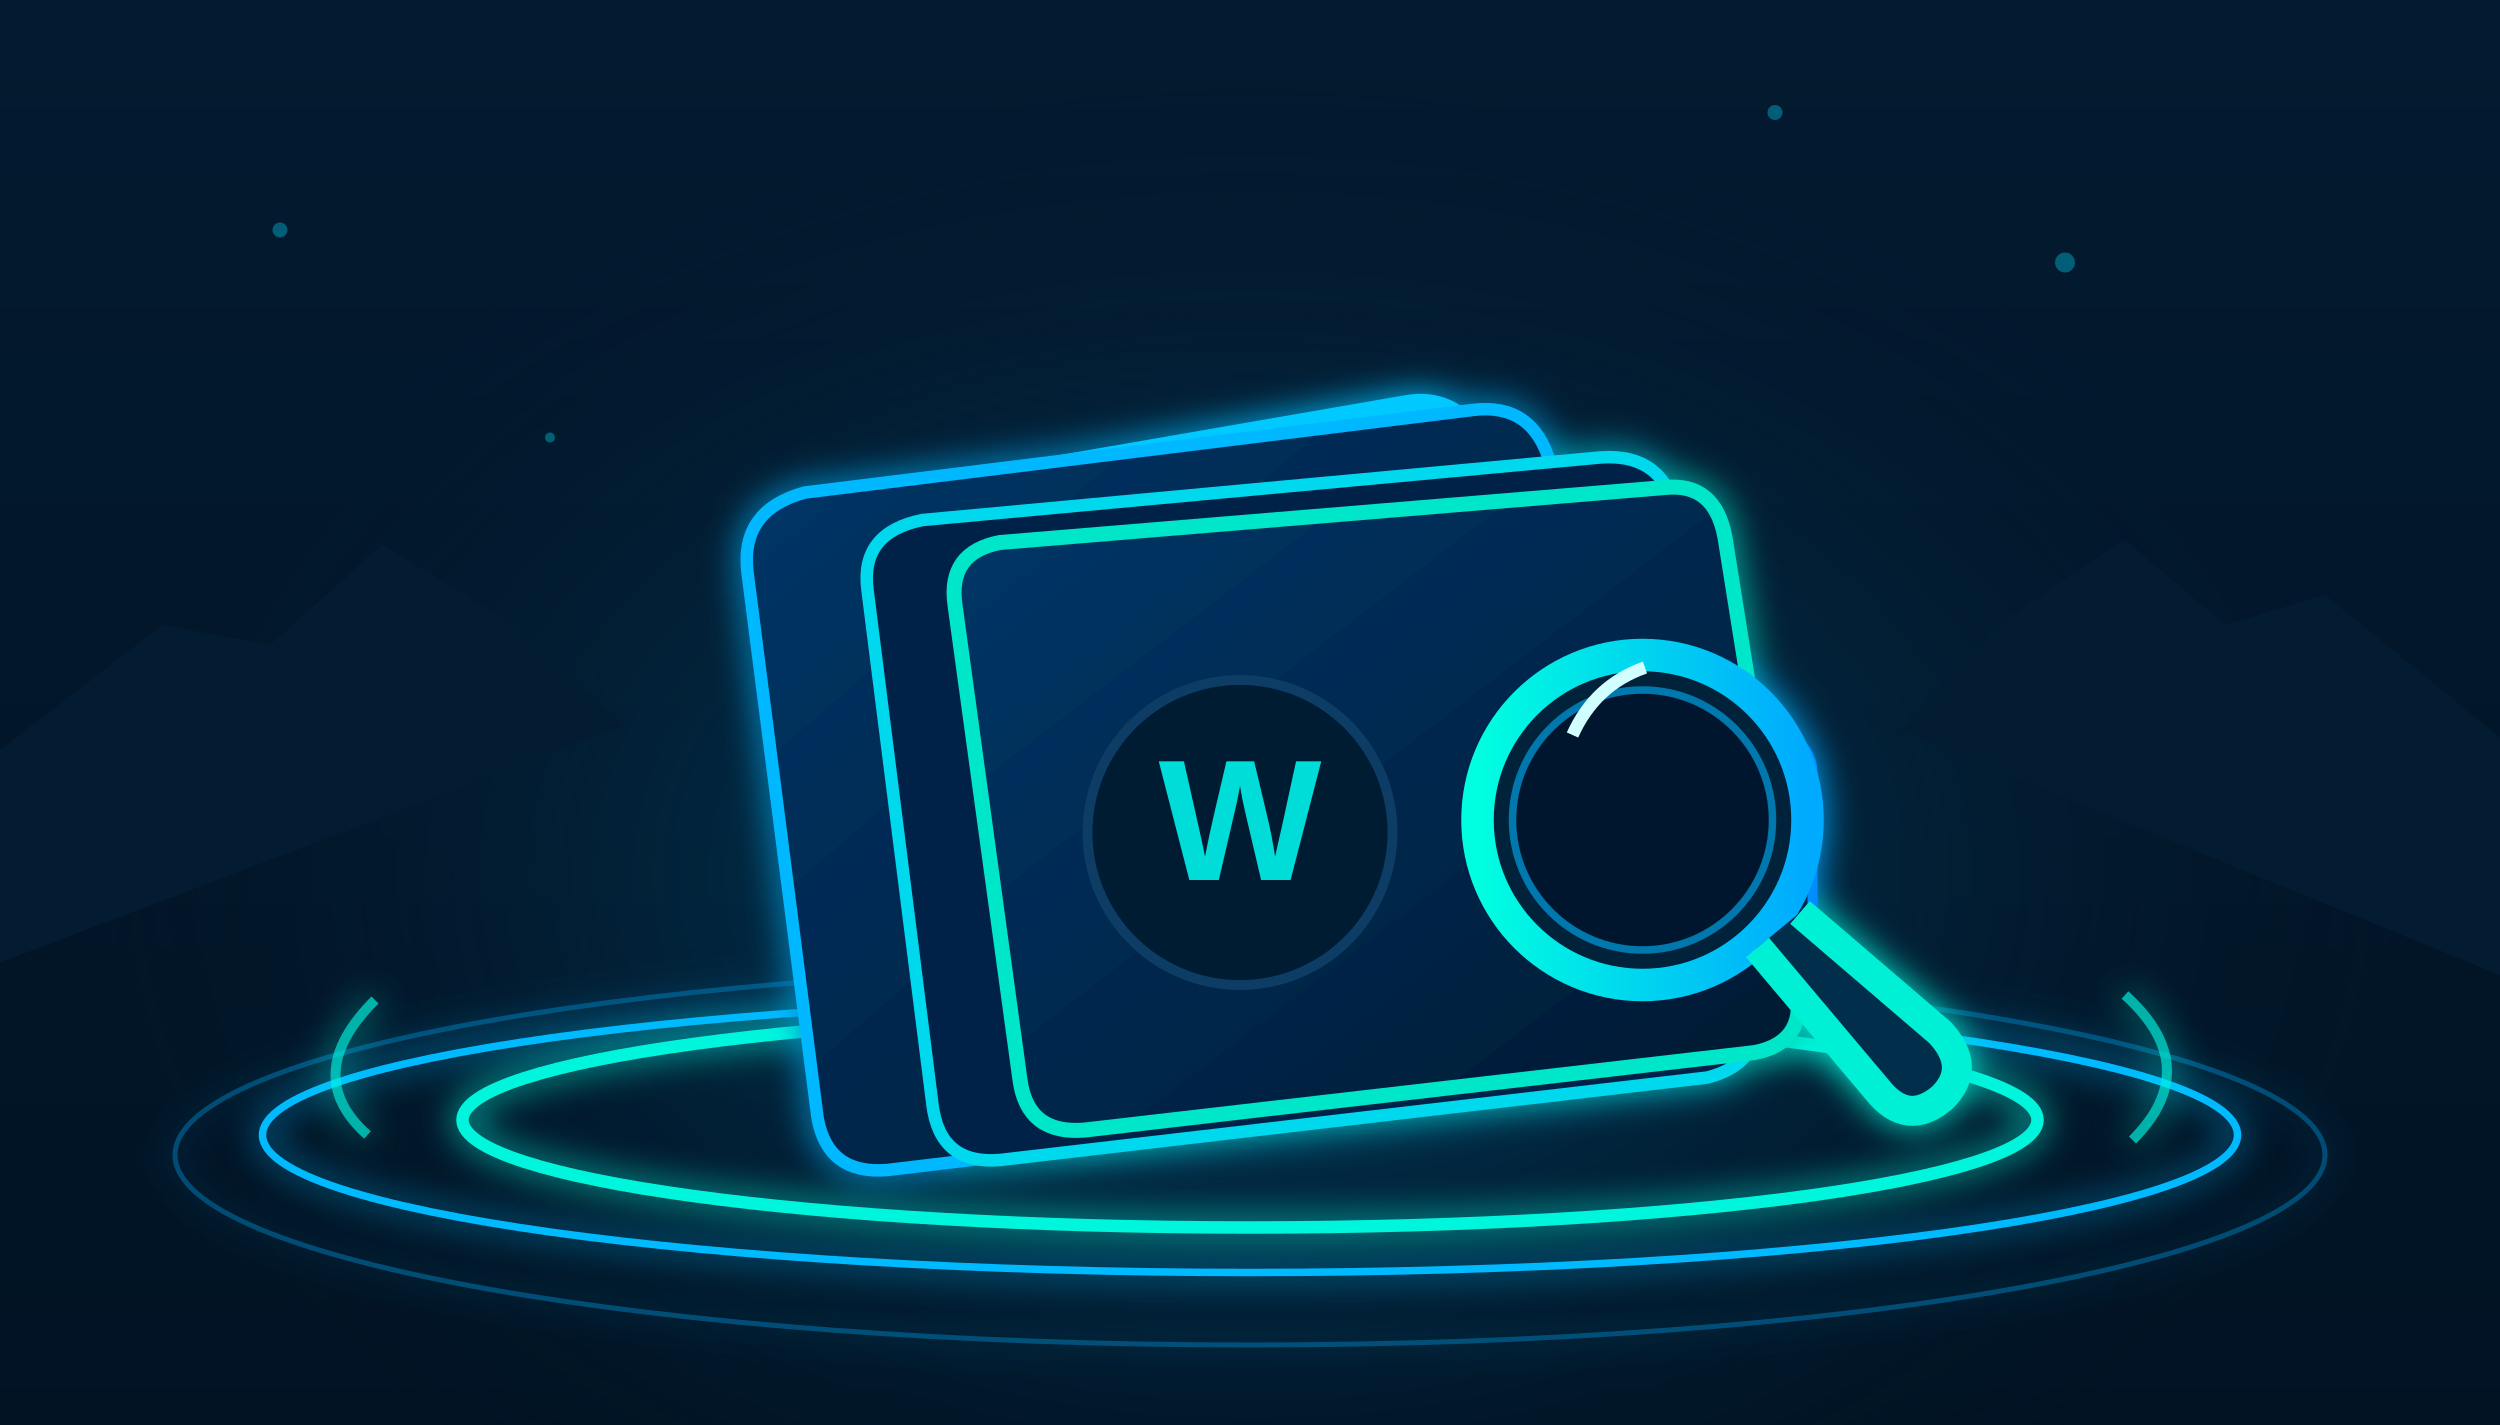
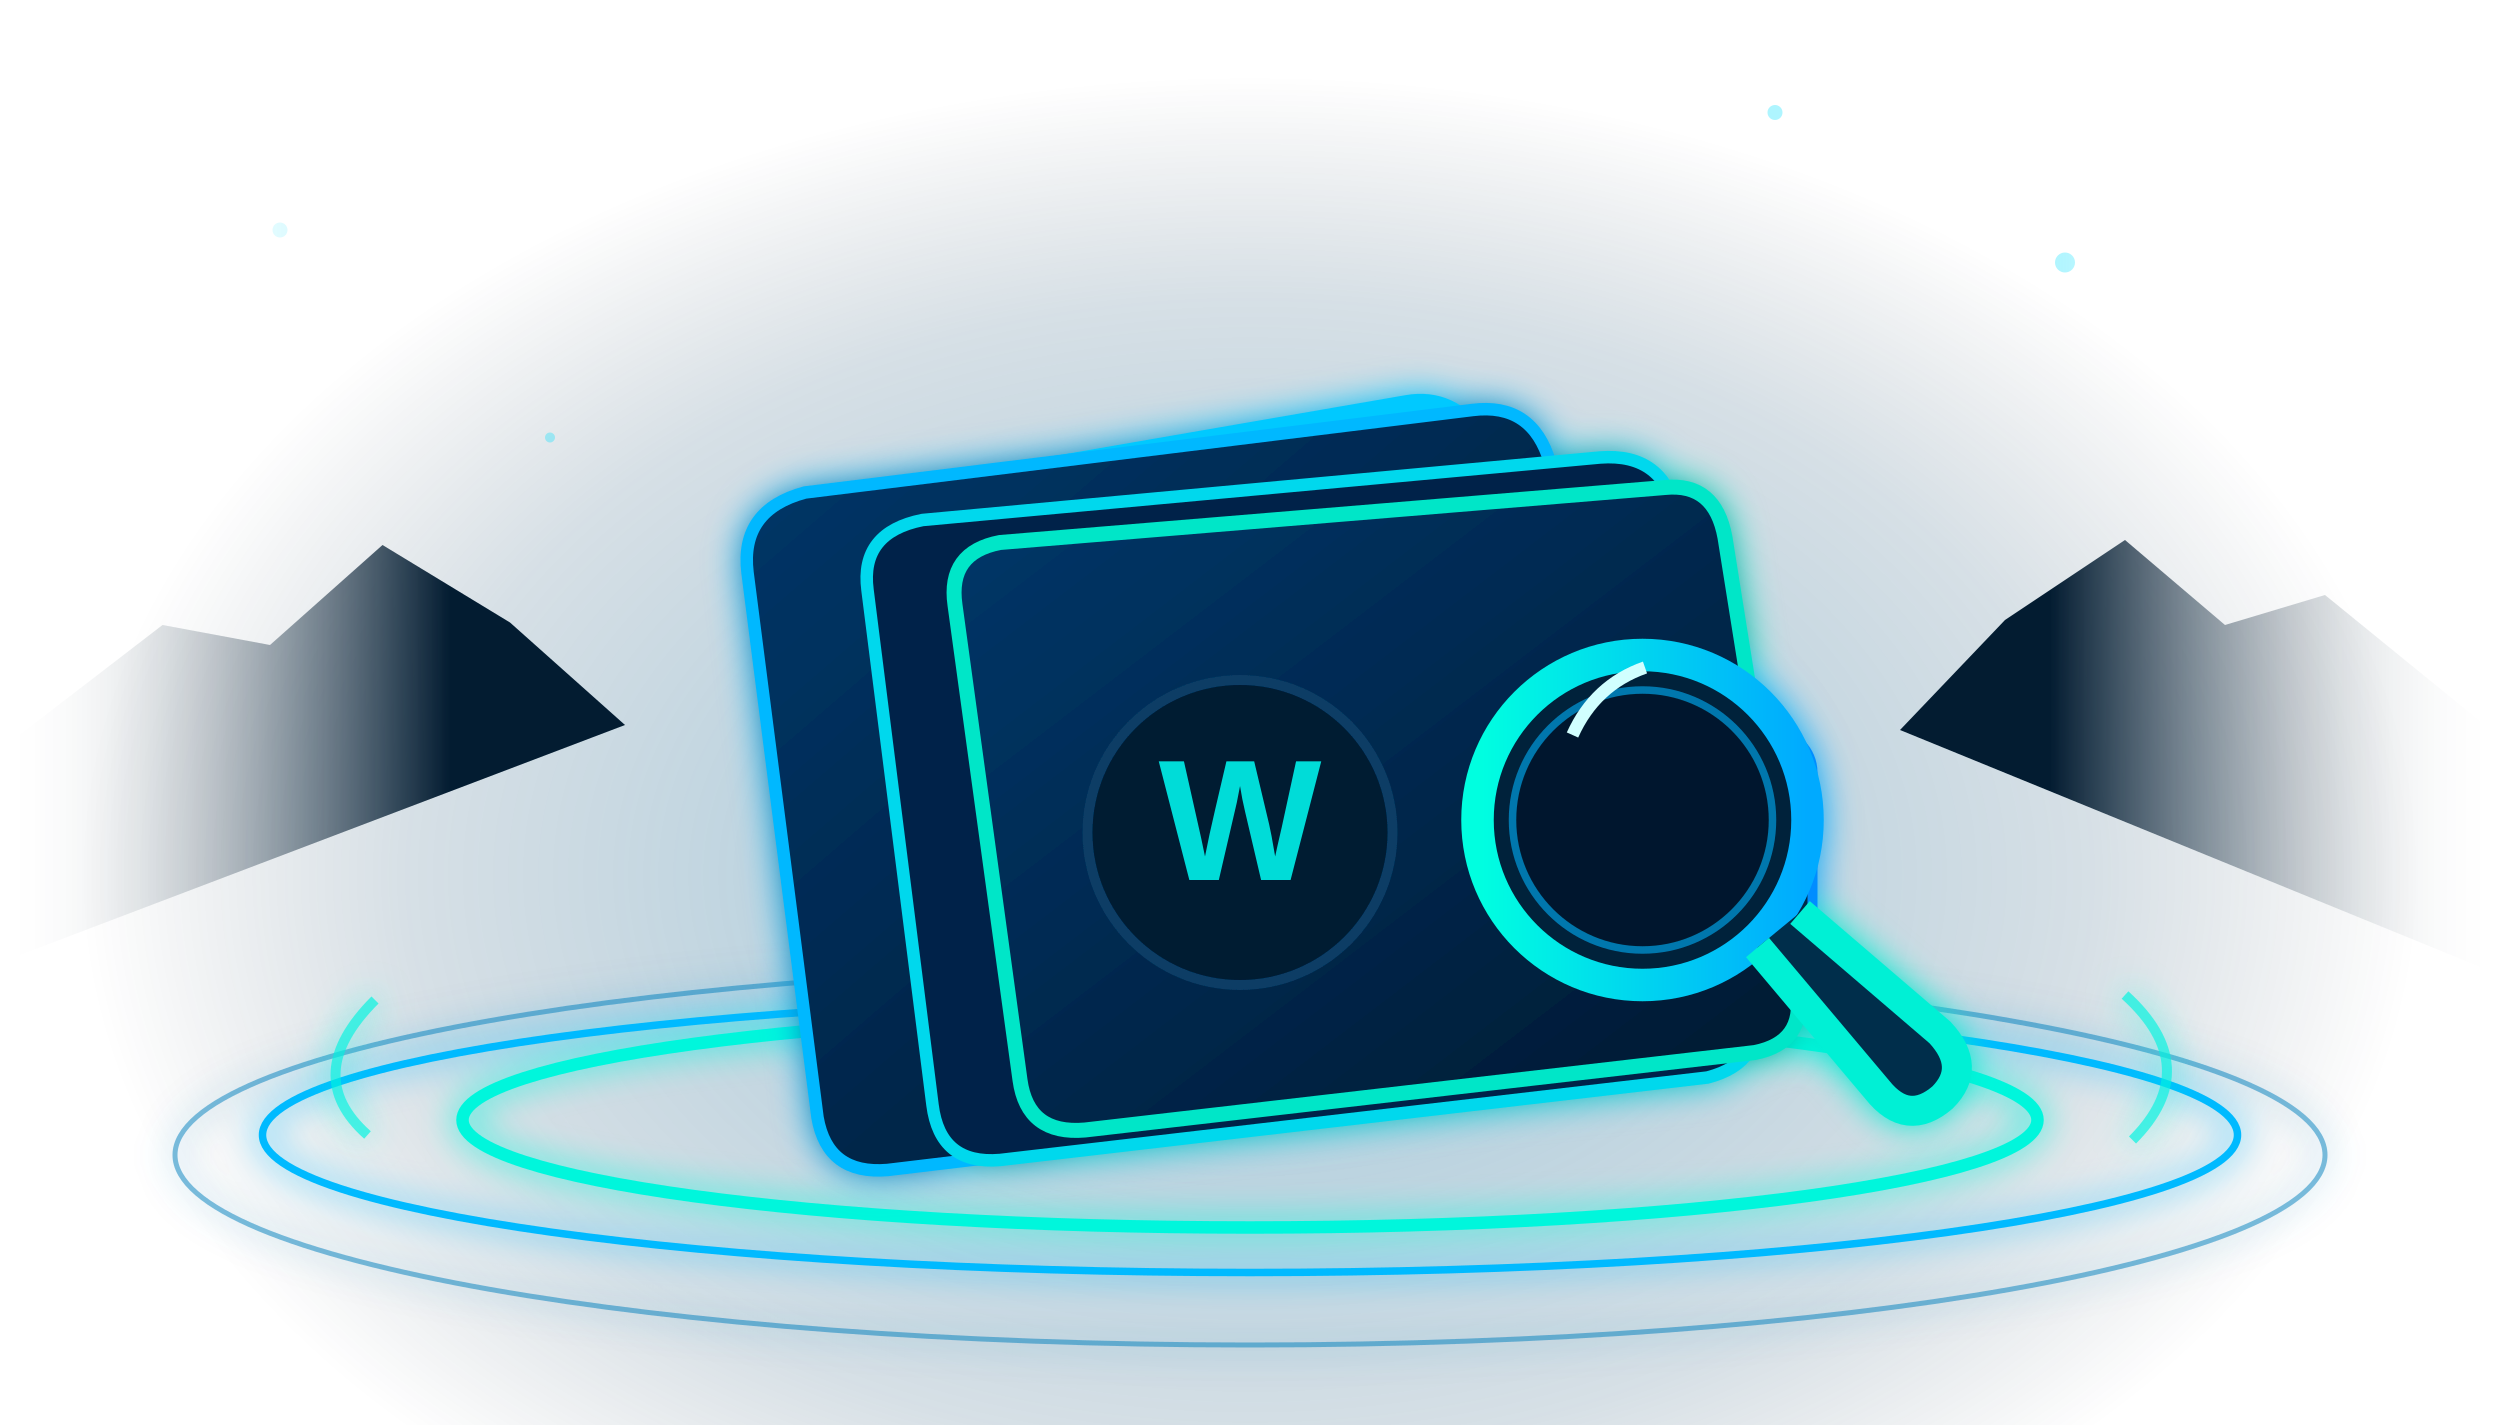
<svg xmlns="http://www.w3.org/2000/svg" viewBox="0 0 1000 570" role="img" aria-labelledby="title desc">
  <defs>
-     <linearGradient id="bg" x2="0" y2="1">
-       <stop stop-color="#031a30" />
-       <stop offset="1" stop-color="#00101e" />
-     </linearGradient>
    <radialGradient id="haze">
-       <stop stop-color="#007eb5" stop-opacity=".5" />
+       <stop stop-color="#007eb5" stop-opacity=".38" />
+       <stop offset=".72" stop-color="#003b62" stop-opacity=".16" />
      <stop offset="1" stop-color="#001326" stop-opacity="0" />
    </radialGradient>
+     <linearGradient id="edgeFade" gradientUnits="userSpaceOnUse" x1="0" y1="0" x2="1000" y2="0">
+       <stop offset="0" stop-color="#000" stop-opacity="0" />
+       <stop offset=".18" stop-color="#fff" />
+       <stop offset=".82" stop-color="#fff" />
+       <stop offset="1" stop-color="#000" stop-opacity="0" />
+     </linearGradient>
+     <mask id="edgeFadeMask" maskUnits="userSpaceOnUse" x="0" y="0" width="1000" height="805">
+       <rect width="1000" height="805" fill="url(#edgeFade)" />
+     </mask>
    <linearGradient id="wallet" x1="0" y1="0" x2="1" y2="1">
      <stop stop-color="#06376a" />
      <stop offset=".55" stop-color="#05264a" />
      <stop offset="1" stop-color="#03182e" />
    </linearGradient>
    <linearGradient id="mint">
      <stop stop-color="#00ffe0" />
      <stop offset="1" stop-color="#00aaff" />
    </linearGradient>
    <filter id="glow" x="-50%" y="-50%" width="200%" height="200%">
      <feGaussianBlur stdDeviation="7" result="b" />
      <feMerge>
        <feMergeNode in="b" />
        <feMergeNode in="SourceGraphic" />
      </feMerge>
    </filter>
  </defs>
-   <rect width="1000" height="805" fill="url(#bg)" />
  <ellipse cx="500" cy="350" rx="470" ry="320" fill="url(#haze)" />
-   <g fill="#00dfff" opacity=".35">
+   <g fill="#00dfff" opacity=".32" mask="url(#edgeFadeMask)">
    <circle cx="112" cy="92" r="3" />
    <circle cx="826" cy="105" r="4" />
    <circle cx="710" cy="45" r="3" />
    <circle cx="220" cy="175" r="2" />
  </g>
-   <path d="M0 300 65 250 108 258 153 218 204 249 250 290 0 385Z M1000 295 930 238 890 250 850 216 802 248 760 292 1000 390Z" fill="#031c31" />
+   <path d="M0 300 65 250 108 258 153 218 204 249 250 290 0 385Z M1000 295 930 238 890 250 850 216 802 248 760 292 1000 390Z" fill="#031c31" mask="url(#edgeFadeMask)" />
  <g fill="none" stroke-linecap="round" filter="url(#glow)">
    <ellipse cx="500" cy="454" rx="395" ry="55" stroke="#00baff" stroke-width="3" />
    <ellipse cx="500" cy="448" rx="315" ry="43" stroke="#00f6dc" stroke-width="5" />
    <ellipse cx="500" cy="462" rx="430" ry="76" stroke="#007ebc" stroke-width="2" opacity=".5" />
  </g>
  <g filter="url(#glow)">
    <path d="M332 203 563 163 Q580 160 591 176 L655 222" fill="none" stroke="#00c9ff" stroke-width="10" />
    <path d="M322 215 551 177 Q571 174 584 190 L625 224" fill="none" stroke="#075cff" stroke-width="12" />
    <path d="M299 229 Q296 204 322 197 L589 164 Q613 161 620 185 L651 403 Q655 428 630 435 L355 468 Q331 470 327 447Z" fill="url(#wallet)" stroke="#00b8ff" stroke-width="5" />
    <path d="M347 236 Q344 213 369 208 L640 183 Q666 181 671 207 L702 403 Q706 425 683 431 L400 464 Q376 466 373 442Z" fill="#042448" stroke="#00d8ed" stroke-width="5" />
    <path d="M382 242 Q379 221 400 217 L666 195 Q686 193 690 215 L719 397 Q722 417 702 421 L434 452 Q411 454 408 432Z" fill="url(#wallet)" stroke="#00e6c8" stroke-width="6" />
    <circle cx="496" cy="333" r="61" fill="#041a33" stroke="#073c65" stroke-width="4" />
    <text x="496" y="352" font-family="Arial,sans-serif" font-size="69" font-weight="700" text-anchor="middle" fill="#00dcd8">W</text>
    <rect x="678" y="293" width="47" height="90" rx="16" fill="#052a4a" stroke="#008dff" stroke-width="4" />
    <circle cx="657" cy="328" r="66" fill="#03213a" stroke="url(#mint)" stroke-width="13" />
    <circle cx="657" cy="328" r="52" fill="#03192d" stroke="#0077ad" stroke-width="3" />
    <path d="M703 379 751 436 Q763 451 777 439 Q789 427 776 413 L720 365" fill="#052d4b" stroke="#00f0d5" stroke-width="12" />
    <path d="M629 294 Q638 274 658 267" fill="none" stroke="#d1ffff" stroke-width="5" />
  </g>
  <g stroke="#00f4df" fill="none" filter="url(#glow)" opacity=".7">
    <path d="M150 400 Q120 430 147 454" stroke-width="4" />
    <path d="M850 398 Q882 427 853 456" stroke-width="4" />
  </g>
</svg>
